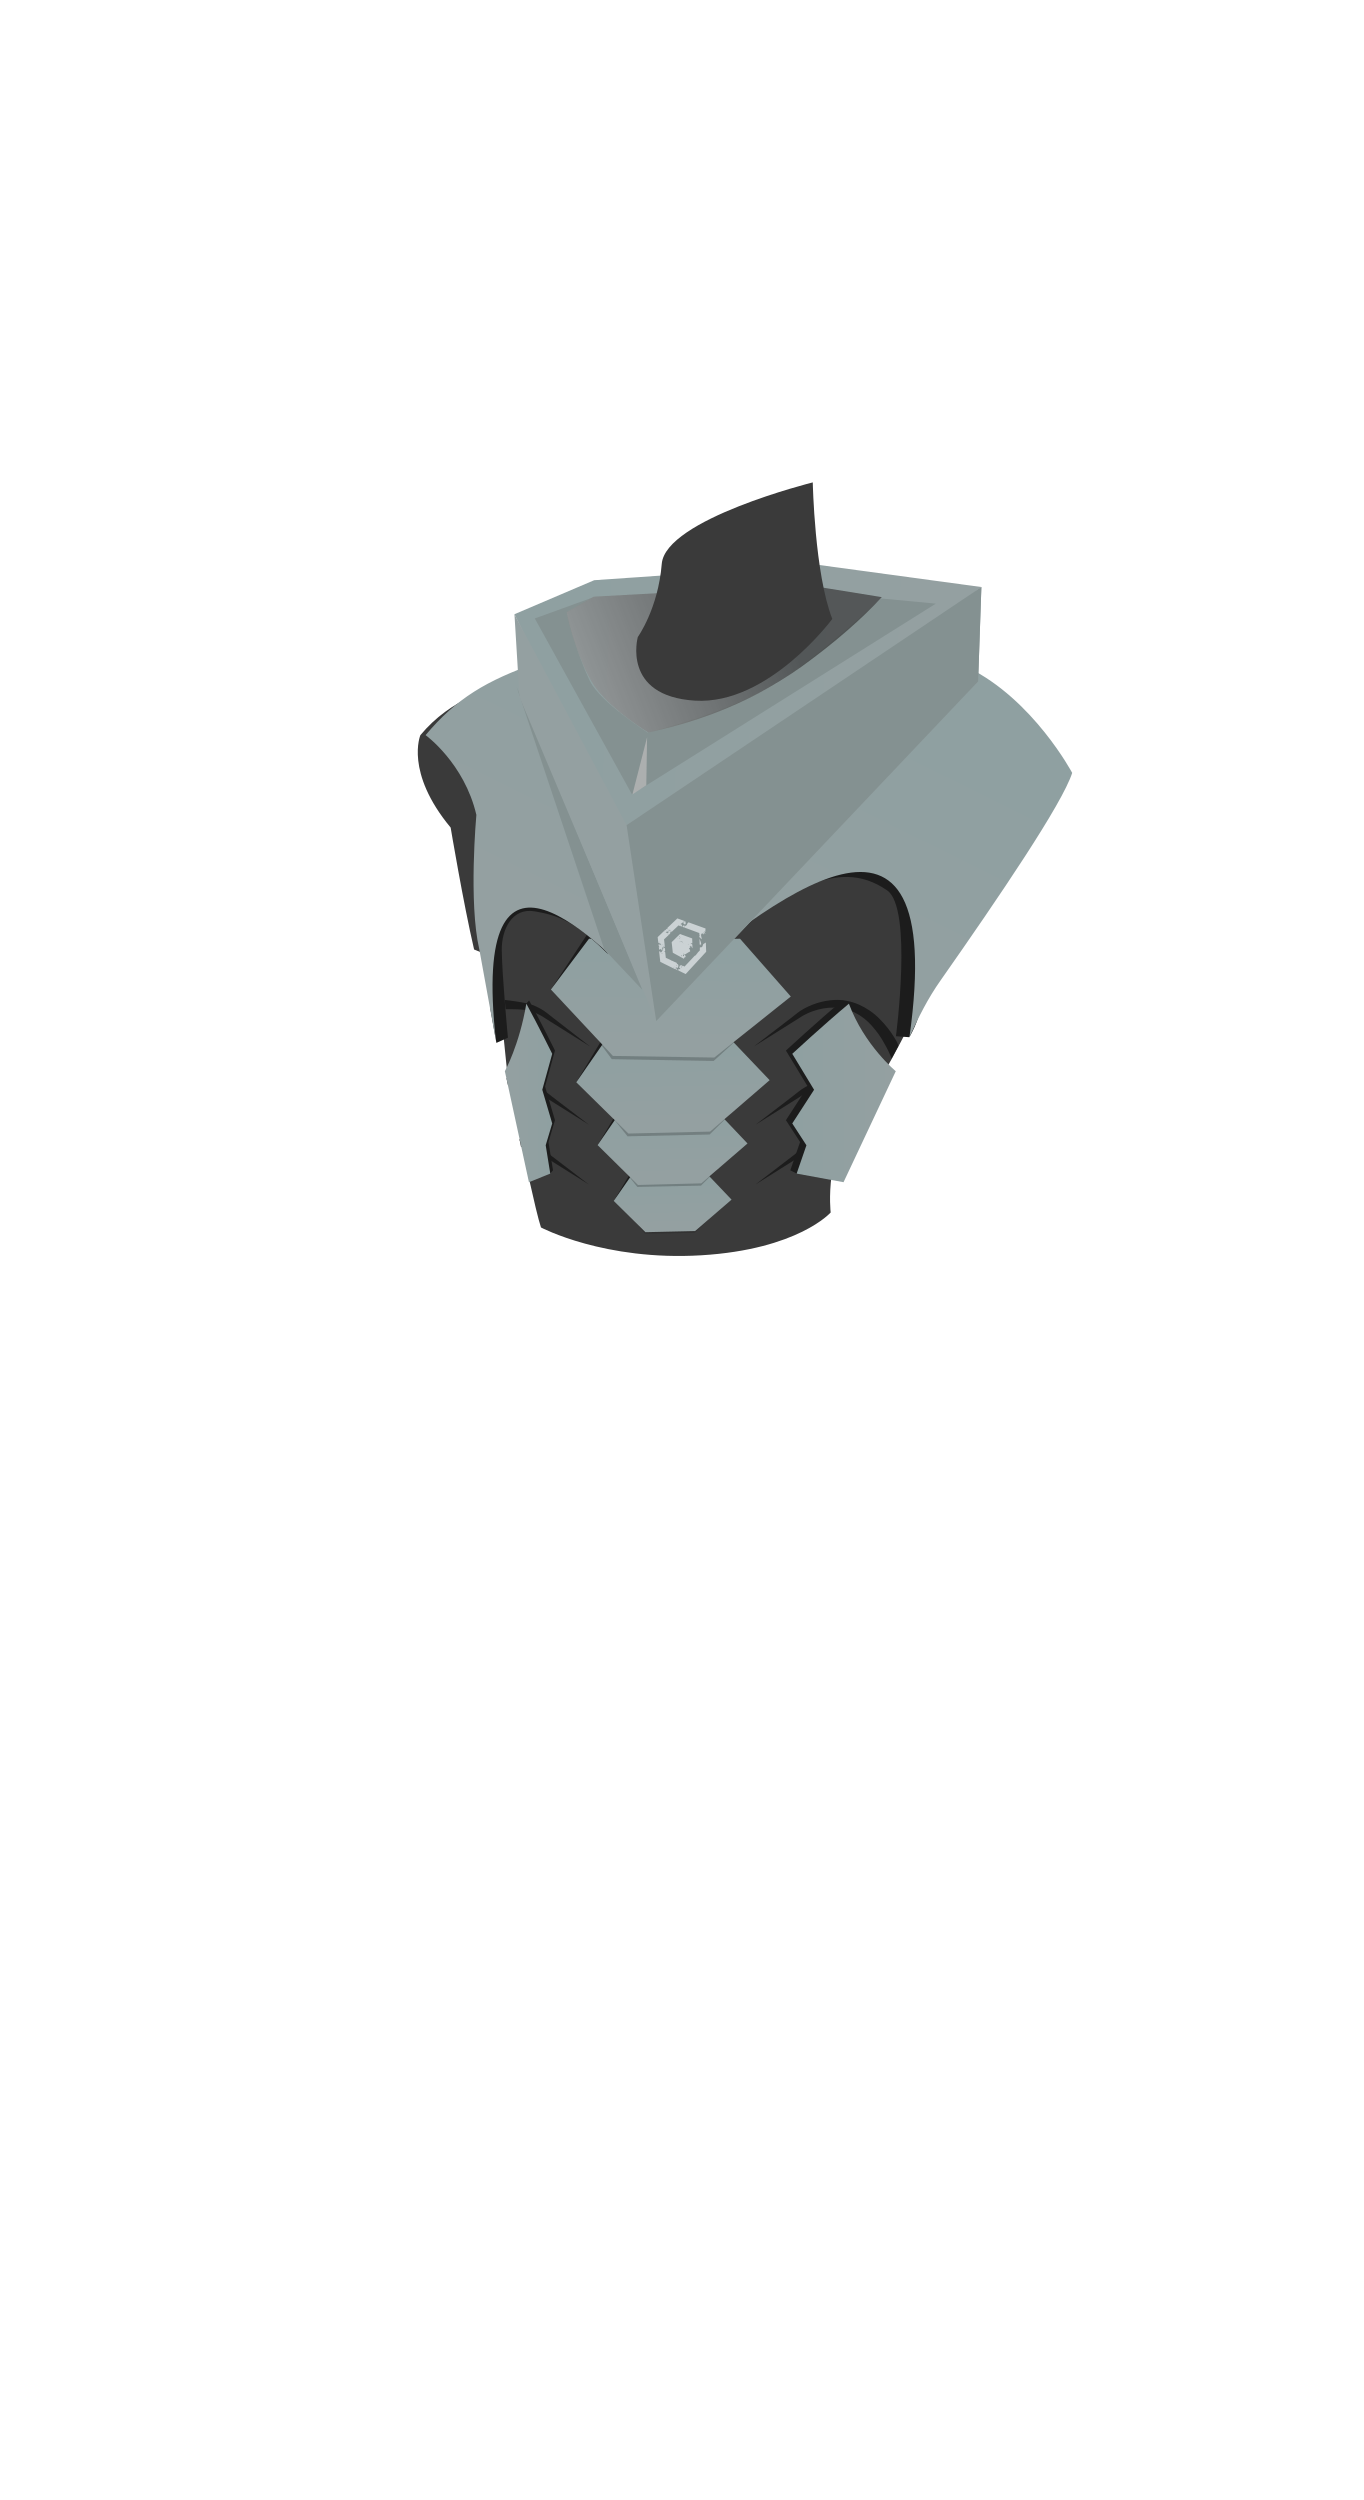
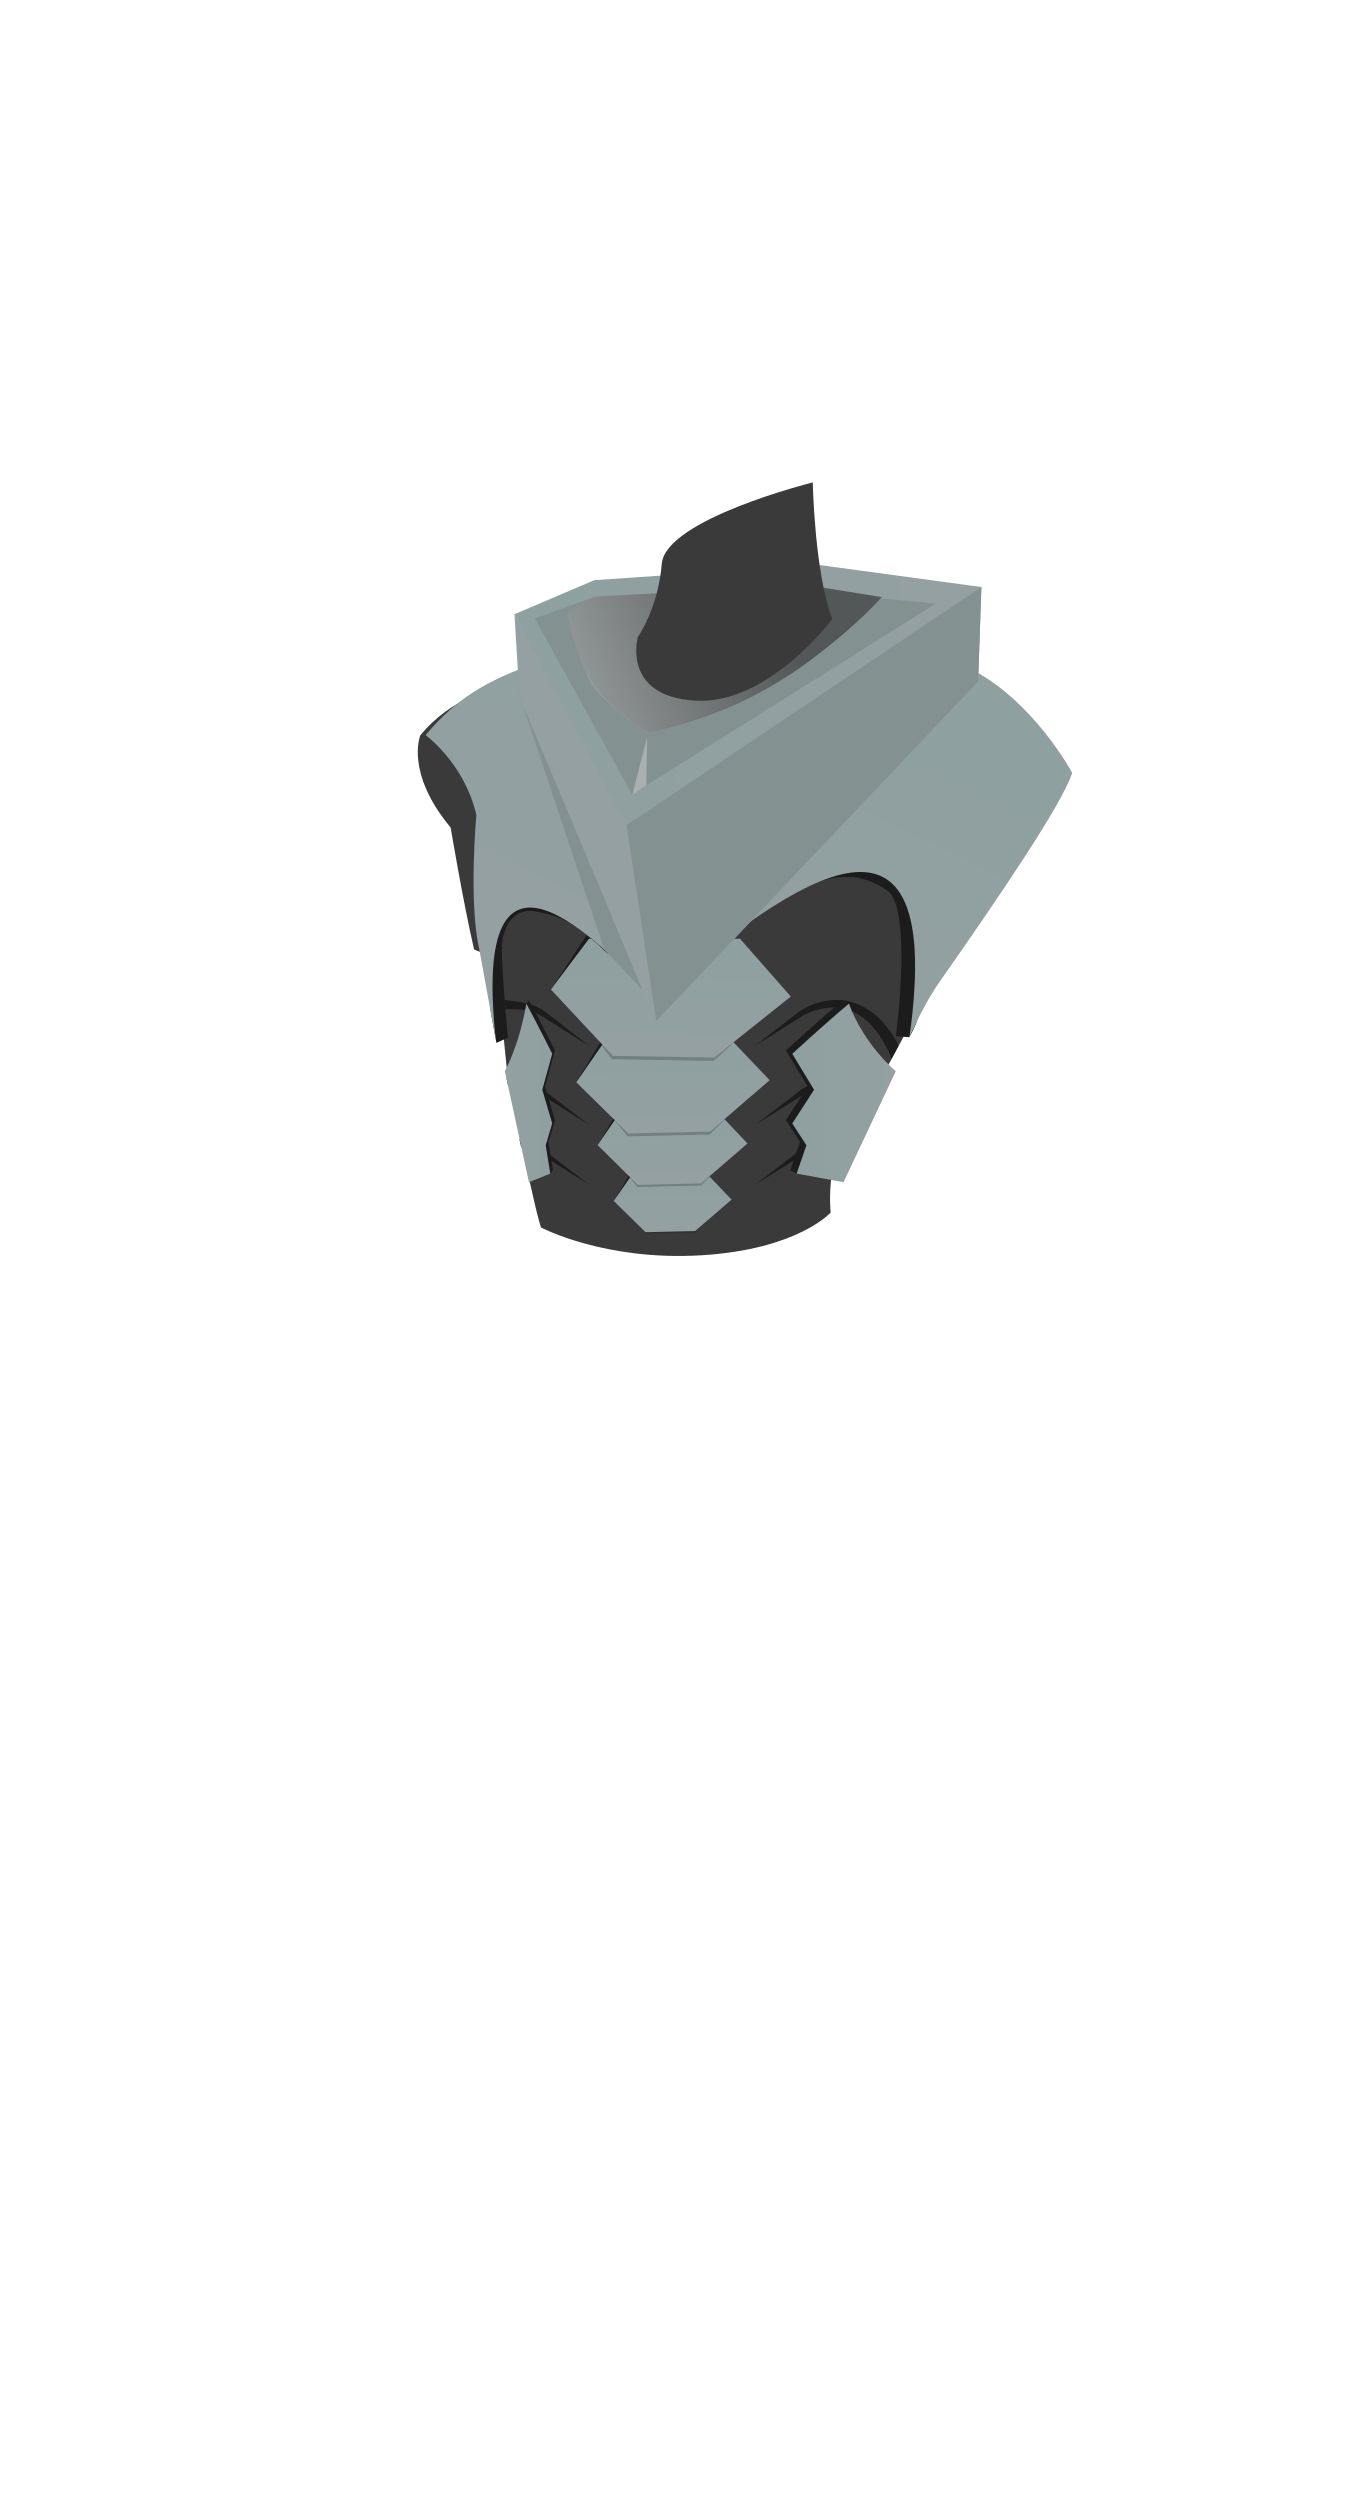
<svg xmlns="http://www.w3.org/2000/svg" version="1.1" id="Layer_1" x="0px" y="0px" viewBox="0 0 838 1536.1" style="enable-background:new 0 0 838 1536.1;" xml:space="preserve">
  <style type="text/css">
	.st0{fill:none;}
	.st1{fill-rule:evenodd;clip-rule:evenodd;fill:#3A3A3A;}
	.st2{fill:#1C1C1C;}
	.st3{opacity:0.25;fill-rule:evenodd;clip-rule:evenodd;fill:#1C1C1C;enable-background:new    ;}
	.st4{fill-rule:evenodd;clip-rule:evenodd;fill:#1C1C1C;}
	.st5{fill-rule:evenodd;clip-rule:evenodd;fill:url(#SVGID_1_);}
- 	.st6{fill-rule:evenodd;clip-rule:evenodd;fill:url(#SVGID_00000179610358075864078070000009255043810390270357_);}
- 	.st7{fill-rule:evenodd;clip-rule:evenodd;fill:url(#SVGID_00000183947164046003140050000009867891028772215981_);}
- 	.st8{fill-rule:evenodd;clip-rule:evenodd;fill:url(#SVGID_00000137119921839839766610000014174718774943194784_);}
- 	.st9{fill-rule:evenodd;clip-rule:evenodd;fill:url(#SVGID_00000075155127852703977390000007660785509727750282_);}
- 	.st10{fill-rule:evenodd;clip-rule:evenodd;fill:url(#SVGID_00000097498419000246213340000010612098254511346837_);}
+ 	.st6{fill-rule:evenodd;clip-rule:evenodd;fill:url(#SVGID_00000175311002732958365980000015694047313204901548_);}
+ 	.st7{fill-rule:evenodd;clip-rule:evenodd;fill:url(#SVGID_00000106113059772782663690000015981315735451523493_);}
+ 	.st8{fill-rule:evenodd;clip-rule:evenodd;fill:url(#SVGID_00000164509383021978083100000017245558821004793768_);}
+ 	.st9{fill-rule:evenodd;clip-rule:evenodd;fill:url(#SVGID_00000181782266205390191580000016927757381050661556_);}
+ 	.st10{fill-rule:evenodd;clip-rule:evenodd;fill:url(#SVGID_00000028303959252681079040000008976141725861202350_);}
	.st11{fill-rule:evenodd;clip-rule:evenodd;fill:#849191;}
	.st12{opacity:0.61;fill-rule:evenodd;clip-rule:evenodd;fill:#C6C2C2;enable-background:new    ;}
	.st13{fill-rule:evenodd;clip-rule:evenodd;fill:#94A0A1;}
	
- 		.st14{opacity:0.71;fill-rule:evenodd;clip-rule:evenodd;fill:url(#SVGID_00000067227144561260711190000003055527908600903832_);enable-background:new    ;}
- 	.st15{fill-rule:evenodd;clip-rule:evenodd;fill:url(#SVGID_00000016757690161599408240000007399924126152208553_);}
- 	.st16{fill-rule:evenodd;clip-rule:evenodd;fill:url(#SVGID_00000139973129516088905980000007596069410620854197_);}
- 	.st17{opacity:0.61;}
- 	.st18{fill:#F8FBFF;}
+ 		.st14{opacity:0.71;fill-rule:evenodd;clip-rule:evenodd;fill:url(#SVGID_00000143607826132074004920000002247233466968564629_);enable-background:new    ;}
+ 	.st15{fill-rule:evenodd;clip-rule:evenodd;fill:url(#SVGID_00000006695886108822732670000000989314386114162318_);}
+ 	.st16{fill-rule:evenodd;clip-rule:evenodd;fill:url(#SVGID_00000106110448032296684680000014863406373885073324_);}
</style>
  <g id="Layer_2_00000085231146985066519760000000551844946720623776_">
    <g id="base">
      <rect x="0.3" class="st0" width="837.3" height="1536.1" />
    </g>
    <g id="chest_08">
      <path class="st1" d="M655.7,474.9c-6.1,19-44.7,75.9-80.8,127.4c-15.9,22.6-26.3,53.6-45.1,75.4c-24.2,28.1-19.4,67.3-19.4,67.3    s-20,22.7-79.5,26.3s-98.5-17.1-98.5-17.1c-3.2-9.4-12.3-52.8-12.3-52.8l-3.9-31.5l-4.1-6.5l-7.6-74.5l-13.2-5.5    c-6.7-28.8-14.4-74.9-14.4-74.9c-28.3-34.1-18.6-56.8-18.6-56.8c19-22.7,42.2-28.8,73.5-39.8c19.9-7,38.9-18.2,49.9-25.3l2.3-1.5    c3.4-2.2,11.2-3.4,11.2-3.4s-7.2,9.3-5.4,18.3s14.1,33.9,56.2,23s57.8-57.3,57.8-57.3s8.8,5.1,13,8.7    c13.1,11.4,38.4,28.8,69.1,43.7C626.3,437.5,655.7,474.9,655.7,474.9z" />
      <path class="st2" d="M463.2,643l22.7-17.4l2.8-2.2l1.4-1.1l0.7-0.5l0.4-0.3l0.4-0.3c6.4-4.1,13.7-6.4,21.2-6.8    c5.2-0.2,10.3,0.8,15,2.9c4.7,2.1,9,5,12.6,8.7c3.6,3.6,6.7,7.5,9.3,11.8c2.7,4.2,2.2,5,2.2,5l-4.1,7.6c-1.1-3.1-2.6-6.1-4.3-9    c-2.1-4-4.7-7.6-7.7-11c-2.9-3.3-6.4-6.1-10.3-8.1c-3.9-2-8.3-3.1-12.7-3.2c-4.5-0.1-9,0.7-13.3,2.2c-2.1,0.7-4.2,1.7-6.2,2.8    l-6,3.8L463.2,643z" />
      <path class="st2" d="M535.8,670c-2-2-4.3-3.6-7-4.6c-4.7-2.1-9.8-3-15-2.9c-7.6,0.3-14.9,2.7-21.2,6.8l-0.4,0.3l-1.1,0.8l-1.4,1.1    l-2.8,2.2l-22.7,17.4l24.2-15.2l6-3.8c2-1.1,4.1-2.1,6.2-2.8c4.2-1.5,8.7-2.3,13.3-2.2c4.4,0.1,8.7,1.2,12.7,3.2    c2.1,1,4.1,2.4,5.8,4.1L535.8,670z" />
      <path class="st2" d="M516.8,699.4c-1-0.2-2-0.2-3-0.2c-5,0.2-10,1.3-14.6,3.3c-2.3,1-4.5,2.1-6.6,3.5l-0.4,0.3l-0.4,0.3l-0.7,0.5    l-1.4,1.1l-2.8,2.2l-22.7,17.4l24.2-15.2l6-3.8c2-1.1,4.1-2.1,6.2-2.8c4.2-1.6,8.7-2.4,13.3-2.2l1.3,0.1L516.8,699.4z" />
      <path class="st2" d="M340.1,625.6l-2.8-2.2l-1.4-1.1l-1.1-0.8l-0.4-0.3c-2.1-1.4-4.3-2.5-6.6-3.5c-4.6-1.9-17.7-3.3-17.7-3.3    l0.6,5.7c0,0,11.4-0.3,15.6,1.2c2.1,0.7,4.2,1.7,6.2,2.8l6,3.8l24.2,15.2L340.1,625.6z" />
      <path class="st2" d="M339.1,673.7l-2.8-2.2l-1.4-1.1l-0.7-0.5l-0.4-0.3l-0.4-0.3c-6.4-4.1-13.7-6.4-21.2-6.8c-0.4,0-0.6,0-1,0    c0.1,0.2,1,4.6,1,4.6c4.5-0.1,9,0.7,13.3,2.2c2.1,0.7,4.2,1.7,6.2,2.8l6,3.8l24.2,15.2L339.1,673.7z" />
      <path class="st2" d="M339.1,710.4l-2.8-2.2l-1.4-1.1l-0.7-0.5l-0.4-0.3l-0.4-0.3c-2.1-1.4-4.3-2.5-6.6-3.5c-2.5-1.1-5-1.9-7.7-2.5    c0.5,1.5,0.8,3.1,1,4.6c1.8,0.2,3.6,0.7,5.3,1.4c2.1,0.7,4.2,1.7,6.2,2.8l6,3.8l24.2,15.2L339.1,710.4z" />
      <polygon class="st3" points="390.8,751.3 396.3,758.1 427,757.5 435.5,749   " />
      <polygon class="st4" points="377.1,737.9 387.3,721 433.5,720.3 388.9,724.1   " />
-       <linearGradient id="SVGID_1_" gradientUnits="userSpaceOnUse" x1="428.604" y1="810.236" x2="428.184" y2="783.856" gradientTransform="matrix(1 -4.000000e-02 -4.000000e-02 -1 16.81 1553.86)">
+       <linearGradient id="SVGID_1_" gradientUnits="userSpaceOnUse" x1="447.121" y1="-198.416" x2="446.701" y2="-172.036" gradientTransform="matrix(1 -4.000000e-02 4.000000e-02 1 -26.15 942.78)">
        <stop offset="0" style="stop-color:#8FA0A1" />
        <stop offset="1" style="stop-color:#94A0A1" />
      </linearGradient>
      <polygon class="st5" points="396.6,757.1 377.1,737.9 388,722.2 433.5,720.3 449.5,737.1 427.1,756.4   " />
      <polygon class="st3" points="384.6,720.6 391.6,729.3 430.7,728.5 441.6,717.7   " />
      <polygon class="st4" points="367.2,703.6 380.1,682 439,681.2 382.1,685.9   " />
-       <linearGradient id="SVGID_00000106857152042873550290000015401384441708117894_" gradientUnits="userSpaceOnUse" x1="430.013" y1="847.846" x2="429.473" y2="814.246" gradientTransform="matrix(1 -4.000000e-02 -4.000000e-02 -1 16.81 1553.86)">
+       <linearGradient id="SVGID_00000139253001443257002870000006429098390905069728_" gradientUnits="userSpaceOnUse" x1="448.499" y1="-236.026" x2="447.959" y2="-202.426" gradientTransform="matrix(1 -4.000000e-02 4.000000e-02 1 -26.15 942.78)">
        <stop offset="0" style="stop-color:#8FA0A1" />
        <stop offset="1" style="stop-color:#94A0A1" />
      </linearGradient>
-       <polygon style="fill-rule:evenodd;clip-rule:evenodd;fill:url(#SVGID_00000106857152042873550290000015401384441708117894_);" points="    392,728.1 367.2,703.6 381,683.5 439,681.2 459.3,702.6 430.9,727.1   " />
+       <polygon style="fill-rule:evenodd;clip-rule:evenodd;fill:url(#SVGID_00000139253001443257002870000006429098390905069728_);" points="    392,728.1 367.2,703.6 381,683.5 439,681.2 459.3,702.6 430.9,727.1   " />
      <polygon class="st3" points="376.6,687 385.6,698.2 436,697.1 450.1,683.2   " />
      <polygon class="st4" points="354.1,665 370.8,637.2 446.6,636.1 373.4,642.2   " />
-       <linearGradient id="SVGID_00000011007322625077823780000009330888677807881872_" gradientUnits="userSpaceOnUse" x1="431.892" y1="890.846" x2="431.202" y2="847.526" gradientTransform="matrix(1 -4.000000e-02 -4.000000e-02 -1 16.81 1553.86)">
+       <linearGradient id="SVGID_00000154421087412984806440000000958907158534172069_" gradientUnits="userSpaceOnUse" x1="450.363" y1="-279.027" x2="449.673" y2="-235.707" gradientTransform="matrix(1 -4.000000e-02 4.000000e-02 1 -26.15 942.78)">
        <stop offset="0" style="stop-color:#8FA0A1" />
        <stop offset="1" style="stop-color:#94A0A1" />
      </linearGradient>
-       <polygon style="fill-rule:evenodd;clip-rule:evenodd;fill:url(#SVGID_00000011007322625077823780000009330888677807881872_);" points="    386.1,696.5 354.1,665 372,639.1 446.6,636.1 472.9,663.7 436.3,695.3   " />
+       <polygon style="fill-rule:evenodd;clip-rule:evenodd;fill:url(#SVGID_00000154421087412984806440000000958907158534172069_);" points="    386.1,696.5 354.1,665 372,639.1 446.6,636.1 472.9,663.7 436.3,695.3   " />
      <polygon class="st3" points="365.3,636.4 375.9,650.8 438.5,651.9 456.6,635.4   " />
      <polygon class="st4" points="338.5,608 360.6,574.4 454.7,576.8 363.5,580.8   " />
-       <linearGradient id="SVGID_00000055676049114418322570000011018087271552031655_" gradientUnits="userSpaceOnUse" x1="412.563" y1="949.53" x2="411.693" y2="895.77" gradientTransform="matrix(1 0 0 -1 0 1536)">
+       <linearGradient id="SVGID_00000039844388906705949260000013524325457180853138_" gradientUnits="userSpaceOnUse" x1="412.583" y1="-337.53" x2="411.713" y2="-283.77" gradientTransform="matrix(1 0 0 1 0 924)">
        <stop offset="0" style="stop-color:#8FA0A1" />
        <stop offset="1" style="stop-color:#94A0A1" />
      </linearGradient>
-       <polygon style="fill-rule:evenodd;clip-rule:evenodd;fill:url(#SVGID_00000055676049114418322570000011018087271552031655_);" points="    376.6,648.8 338.5,608 361.9,576.8 454.7,576.8 485.9,612.3 438.9,649.8   " />
+       <polygon style="fill-rule:evenodd;clip-rule:evenodd;fill:url(#SVGID_00000039844388906705949260000013524325457180853138_);" points="    376.6,648.8 338.5,608 361.9,576.8 454.7,576.8 485.9,612.3 438.9,649.8   " />
      <path class="st4" d="M305,640.8l7.1-3.2c0,0-3.6-37.4-3.8-54c-0.1-12,6-26.2,20.5-23.6s24.2,6,45,26.4c0,0-19.1-28.8-49.7-30.7    s-22.7,64.8-22.7,64.8L305,640.8z" />
      <path class="st4" d="M558.7,637.3l-8.2-0.6c0,0,10.4-78.7-5.4-89.6s-31.7-10.7-52.9-1.3c0,0,44.9-27.9,57.2-10.7    s16.8,72,16.3,81.9S558.7,637.3,558.7,637.3z" />
-       <linearGradient id="SVGID_00000096045886023431897400000011408155433333623725_" gradientUnits="userSpaceOnUse" x1="487.731" y1="1128.09" x2="395.791" y2="941.97" gradientTransform="matrix(1 0 0 -1 0 1536)">
+       <linearGradient id="SVGID_00000132772454557511639650000007419358056237281679_" gradientUnits="userSpaceOnUse" x1="487.801" y1="-516.055" x2="395.861" y2="-329.935" gradientTransform="matrix(1 0 0 1 0 924)">
        <stop offset="0" style="stop-color:#8FA0A1" />
        <stop offset="1" style="stop-color:#94A0A1" />
      </linearGradient>
-       <path style="fill-rule:evenodd;clip-rule:evenodd;fill:url(#SVGID_00000096045886023431897400000011408155433333623725_);" d="    M658.8,474.9c-6.1,19-44.7,75.9-80.8,127.4c-8,11.3-13.6,22.7-19.2,35c24.2-172.9-83.5-85.8-157.8-23.9    c-33.3-36.1-112.1-117.2-96.3,25.9l-10.2-56c-6.7-28.8-1.8-82.6-1.8-82.6c-7.4-31.8-31.2-49-31.2-49c19-22.7,37.5-33.6,68.8-44.6    c19.9-7,43.6-13.4,54.6-20.5l2.4-1.6c3.4-2.2,11.2-3.4,11.2-3.4s-7.2,9.3-5.4,18.3s14.1,33.9,56.2,23s57.8-57.3,57.8-57.3    s8.8,5.1,13,8.7c13.1,11.4,43.8,20.9,74.5,35.8C634.8,429.7,658.8,474.9,658.8,474.9z" />
-       <linearGradient id="SVGID_00000026124480277188802380000004529099755305956225_" gradientUnits="userSpaceOnUse" x1="350.16" y1="1104.964" x2="572.19" y2="1095.614" gradientTransform="matrix(1 0 0 -1 0 1536)">
+       <path style="fill-rule:evenodd;clip-rule:evenodd;fill:url(#SVGID_00000132772454557511639650000007419358056237281679_);" d="    M658.8,474.9c-6.1,19-44.7,75.9-80.8,127.4c-8,11.3-13.6,22.7-19.2,35c24.2-172.9-83.5-85.8-157.8-23.9    c-33.3-36.1-112.1-117.2-96.3,25.9l-10.2-56c-6.7-28.8-1.8-82.6-1.8-82.6c-7.4-31.8-31.2-49-31.2-49c19-22.7,37.5-33.6,68.8-44.6    c19.9-7,43.6-13.4,54.6-20.5l2.4-1.6c3.4-2.2,11.2-3.4,11.2-3.4s-7.2,9.3-5.4,18.3s14.1,33.9,56.2,23s57.8-57.3,57.8-57.3    s8.8,5.1,13,8.7c13.1,11.4,43.8,20.9,74.5,35.8C634.8,429.7,658.8,474.9,658.8,474.9z" />
+       <linearGradient id="SVGID_00000104688857619431944070000005899907827455553435_" gradientUnits="userSpaceOnUse" x1="350.158" y1="-492.923" x2="572.188" y2="-483.573" gradientTransform="matrix(1 0 0 1 0 924)">
        <stop offset="0" style="stop-color:#8FA0A1" />
        <stop offset="1" style="stop-color:#94A0A1" />
      </linearGradient>
-       <polygon style="fill-rule:evenodd;clip-rule:evenodd;fill:url(#SVGID_00000026124480277188802380000004529099755305956225_);" points="    316.1,377.4 386.8,523.1 603,360.7 502.2,347 365.1,356.5   " />
+       <polygon style="fill-rule:evenodd;clip-rule:evenodd;fill:url(#SVGID_00000104688857619431944070000005899907827455553435_);" points="    316.1,377.4 386.8,523.1 603,360.7 502.2,347 365.1,356.5   " />
      <polygon class="st11" points="371.3,583.4 317.4,421.9 394.7,608.2   " />
      <path class="st11" d="M575,370.9l-33.8-3.2c-17.4,16.5-35.8,31.9-55,46.2c-30.8,22.6-88.3,36.2-88.3,36.2s-29.1-18.7-35.4-31.6    c-9-18.6-14.2-42.2-14.2-42.2l16.7-9.5L328.6,380l59.7,108.1L575,370.9z" />
      <polygon class="st12" points="388.6,488.1 397.6,453 397.1,482.5   " />
      <polygon class="st13" points="403.2,627.4 319.2,428.3 316.1,377.4 385,507 603,360.7 601,418.7   " />
-       <linearGradient id="SVGID_00000061465887184471898280000000587143118498965385_" gradientUnits="userSpaceOnUse" x1="477.824" y1="1163.339" x2="338.384" y2="1108.719" gradientTransform="matrix(1 0 0 -1 0 1536)">
+       <linearGradient id="SVGID_00000106130726247514578740000008039952792675735993_" gradientUnits="userSpaceOnUse" x1="477.834" y1="-551.314" x2="338.394" y2="-496.694" gradientTransform="matrix(1 0 0 1 0 924)">
        <stop offset="0" style="stop-color:#3A3A3A" />
        <stop offset="1" style="stop-color:#A1A1A1" />
      </linearGradient>
-       <path style="opacity:0.71;fill-rule:evenodd;clip-rule:evenodd;fill:url(#SVGID_00000061465887184471898280000000587143118498965385_);enable-background:new    ;" d="    M348.2,376.1l16.7-9.5l93.3-5.1l47.7-0.4l35.9,5.8c-12,13.1-28.5,27.7-49,42.5c-35.3,25.4-70.6,35.5-94.4,40.7    c-8.3-5-26.7-18-34.2-30.2C356.2,407,349.4,384.5,348.2,376.1z" />
+       <path style="opacity:0.71;fill-rule:evenodd;clip-rule:evenodd;fill:url(#SVGID_00000106130726247514578740000008039952792675735993_);enable-background:new    ;" d="    M348.2,376.1l16.7-9.5l93.3-5.1l47.7-0.4l35.9,5.8c-12,13.1-28.5,27.7-49,42.5c-35.3,25.4-70.6,35.5-94.4,40.7    c-8.3-5-26.7-18-34.2-30.2C356.2,407,349.4,384.5,348.2,376.1z" />
      <polyline class="st11" points="385,507 603,360.7 601,418.7 403.2,627.4   " />
      <path class="st1" d="M499.4,296.4c0,0,1.1,56,12,83.9c0,0-39.2,53-84.4,50.2s-35.1-39.1-35.1-39.1s12.5-17.4,14.7-44.9    S499.4,296.4,499.4,296.4z" />
      <path class="st4" d="M521.7,616.7c0,0-2.5-1.2-4-2c-16,13.4-34.8,30.8-34.8,30.8l13.4,22.1l-13.4,20.7l8.7,13.4l-6,17.4l4,2    l11.4-20.2L521.7,616.7z" />
-       <linearGradient id="SVGID_00000119804631883547723780000014525932509998100380_" gradientUnits="userSpaceOnUse" x1="486.86" y1="864.425" x2="550.42" y2="864.425" gradientTransform="matrix(1 0 0 -1 0 1536)">
+       <linearGradient id="SVGID_00000005976905974603041560000014345204208693085111_" gradientUnits="userSpaceOnUse" x1="486.8" y1="-252.45" x2="550.4" y2="-252.45" gradientTransform="matrix(1 0 0 1 0 924)">
        <stop offset="0" style="stop-color:#8FA0A1" />
        <stop offset="1" style="stop-color:#94A0A1" />
      </linearGradient>
-       <path style="fill-rule:evenodd;clip-rule:evenodd;fill:url(#SVGID_00000119804631883547723780000014525932509998100380_);" d="    M550.4,658.2c0,0-19.4-16-28.8-41.5c-16,13.4-34.8,30.8-34.8,30.8l13.4,22.1l-13.4,20.7l8.7,13.4l-6,17.4l28.8,5.3L550.4,658.2z" />
+       <path style="fill-rule:evenodd;clip-rule:evenodd;fill:url(#SVGID_00000005976905974603041560000014345204208693085111_);" d="    M550.4,658.2c0,0-19.4-16-28.8-41.5c-16,13.4-34.8,30.8-34.8,30.8l13.4,22.1l-13.4,20.7l8.7,13.4l-6,17.4l28.8,5.3L550.4,658.2z" />
      <path class="st4" d="M323.3,616.7l1.8-2c7.3,13.4,15.9,30.8,15.9,30.8l-6.1,22.1l6.1,20.7l-4,13.4l2.8,17.4l-1.8,2l-5.2-20.2    L323.3,616.7z" />
-       <linearGradient id="SVGID_00000015351007998952752880000010270945680450045825_" gradientUnits="userSpaceOnUse" x1="455.92" y1="864.425" x2="484.98" y2="864.425" gradientTransform="matrix(-1 0 0 -1 795.14 1536)">
+       <linearGradient id="SVGID_00000161599563746779218300000012271531230311575740_" gradientUnits="userSpaceOnUse" x1="501.92" y1="-252.45" x2="530.98" y2="-252.45" gradientTransform="matrix(-1 0 0 1 841.14 924)">
        <stop offset="0" style="stop-color:#8FA0A1" />
        <stop offset="1" style="stop-color:#94A0A1" />
      </linearGradient>
-       <path style="fill-rule:evenodd;clip-rule:evenodd;fill:url(#SVGID_00000015351007998952752880000010270945680450045825_);" d="    M310.2,658.2c0,0,8.9-16,13.2-41.5c7.3,13.4,15.9,30.8,15.9,30.8l-6.1,22.1l6.1,20.7l-4,13.4l2.8,17.4l-13.1,5.3L310.2,658.2z" />
-       <g class="st17">
-         <path class="st18" d="M421.2,568.4C421.4,568.3,421.5,568.3,421.2,568.4z" />
-         <path class="st18" d="M420.7,566.4c-0.2,0.3-0.8,0.1-1,0.6c0.3,0.2,0.4,0.9,1.1,1c1-0.2,0.2-1,0.5-1.7l-0.8-0.3     c-0.2,0.1-0.3,0.3-0.2,0.5L420.7,566.4z" />
-         <path class="st18" d="M429.9,580.1c0.1,0.3,0.2,0.6,0.3,0.9l0.2-0.8l0.4,0.2c0.2-0.8-0.5-2.5-1-3.6L429.9,580.1z" />
-         <path class="st18" d="M433.7,579.3v-0.5c-0.1,0.2-0.2,0.4-0.3,0.5C433.5,579.3,433.6,579.3,433.7,579.3z" />
-         <path class="st18" d="M420.7,569.2c0.2-0.6-0.4-0.4-0.8-0.7v0.5c-0.2-0.1-0.1-0.4-0.3-0.3c0,0.2-0.2,0.5-0.3,0.8l0.9,0.3     c0,0,0,0,0,0l0,0l9.5,3.5v1c0.4,0.3,0.1,0.4,0.1,0.8c0,0.1,0,0.2,0,0.3c0-0.1,0-0.2,0-0.3c0,0,0-0.1-0.1-0.1v0.8     c0.5,0.3,0.9,0.7,1.2,1.3c0.8-0.7-0.8-2.3,0.2-2.9h-0.5c0.1-0.3,1-0.7,0.7-0.8c0.4,0.1,1.3,0.7,1.3,1l-0.3-1.7c0,0.2,0.9,1,1,1.2     c0.3-0.2-0.5-1.5-0.8-1.5c0.3,0,0.7,0,1,0v-0.6c-0.1,0-0.2-0.1-0.2-0.1c0-0.2,0.1-0.3,0.2-0.5v-0.7l-10.5-3.8     c-0.1,0.1-0.2,0.3-0.3,0.4l-0.1-0.1l-0.4,0.8c-0.1-0.4,0.1,0.3-0.2,0.4c-0.1,0.3-0.4,0.6-0.8,0.6L420.7,569.2z M420.4,569.8     c0.2,0.1-0.3-0.3-0.1-0.3C420.6,568.7,420.7,570.2,420.4,569.8z" />
-         <path class="st18" d="M433.7,579.4h-0.4l-0.1,0.1c0,0,0,0,0-0.1c-0.2,0-0.4,0.1-0.4,0.4c-1.4,0-0.6,2.5-2.3,2.3     c0.2,0,0.4-0.1,0.3-0.3c-0.2,0.2-0.5,0.4-0.8,0.5l0,1.7l-1.4,1.4l0.1,0.1c-0.6,0.3-1,1.7-1.9,1.8l-6.2,6.6l-1-0.5l-0.4,0.4     c0.3-0.8-0.5-0.5-1-0.9v0.6c-0.3-0.1-0.1-0.5-0.4-0.4c0,0.4-0.6,1-0.4,1.6c0.1,0.1,0.3,0.1,0.5,0.1l0,0l0,0     c0.1,0,0.2-0.1,0.3-0.1c0.1,0,0.2-0.1,0.3-0.2l-0.2,0.2c0,0.1-0.1,0.2,0,0c0,0,0,0-0.1,0c-0.1,0-0.2,0.1-0.3,0.1l0,0     c0,0.1,0,0.2,0.1,0.2l0.2-0.1c-0.1,0.2-0.1,0.2-0.2,0.1c-0.5,0.3-0.2,0.3,0,0.5c-1.1-0.2-0.9,0.5-1.9,0c0.6,0.2,0.4,0.4,0.2,0.6     l0.6,0.3c-0.1-0.1-0.1-0.1-0.2-0.2c0.2,0,0.3,0,0.5-0.2l-0.2,0.4l4.3,2.1l12.6-13.7L433.7,579.4z M418.9,594.5     c0.2,0.1-0.4-0.4-0.2-0.5C419.1,593.1,419.2,595.1,418.9,594.5z" />
-         <path class="st18" d="M412.5,572.6C412.5,572.6,412.5,572.6,412.5,572.6L412.5,572.6C412.5,572.6,412.5,572.6,412.5,572.6z" />
-         <path class="st18" d="M412.4,572.7l0.1-0.1C412.4,572.6,412.3,572.5,412.4,572.7z" />
-         <polygon class="st18" points="412.6,572.5 412.6,572.5 412.6,572.5    " />
-         <path class="st18" d="M412.6,572.8l-0.2-0.1c0.1,0.1,0.1,0.2,0,0.2L412.6,572.8z" />
-         <path class="st18" d="M412.2,573.2l0.2-0.2C412.3,573.1,412,573,412.2,573.2z" />
-         <path class="st18" d="M425.5,582.7l-0.1-2.3c-0.3-0.3-0.6-0.5-1-0.7c-0.3-0.4,0.7,0,1-0.1l0,0l-0.1-3l-7.5-2.7l-5.1,5l0.7,6.5     l6.8,3.7l0.2-0.2c-0.2-0.1-0.1-0.3-0.1-0.5s0.3-0.2,0.4,0l-0.2,0.4l0.8-1c-0.1-0.6-0.4-1.1-0.8-1.5c-0.1,0.5-0.2,1.6-0.9,1.1     c0.1-0.5,0.5-1.2,0.1-1.6c1,0.3-0.4,0.8,0.6,0.9c0.2-0.2,0.1-0.5,0.1-0.7c0.1,0.4,0.6,0.3,0.9,0.3c0.7-0.7,1.4-0.8,2.2-1.5     c-0.1,0-0.1,0,0,0l0,0l0.2,0.1l0.4-0.5c-0.1-0.6-0.3-1.2-0.8-1.6c0.4-0.5,0.7-0.2,0.9-0.7c-1.2,0,0.2,0-0.4-0.7     c0.3-0.4,0.4,0.2,0.8,0.2c0-0.2-0.1-0.5-0.2-0.7c-0.1-0.1-0.3-0.1-0.4,0c0.2-0.1,0.3-0.1,0.4,0     C424.8,581.3,425,582.2,425.5,582.7z M418.1,576.1c0.1,0.1,0.1,0.1,0.2,0.2c0-0.3,0.2,0.1,0,0v0.1     C417.7,576.1,418,576.4,418.1,576.1L418.1,576.1z M417.7,575.3c-0.2,0,0,0.2,0,0.4h-0.4C417.3,575.4,417.3,575.2,417.7,575.3     L417.7,575.3z M416.2,576.5l-0.1-0.1h0.9L416.2,576.5z M417.1,576c-0.4,0.3-0.2,0.1-0.2,0h-0.2c0.2-0.1,0.2,0,0.2,0h0.4     C417.1,576,416.9,576.1,417.1,576L417.1,576z M417.2,576.6c0.4,0,0.3-0.2,0.2-0.5C418,576.5,417.8,577,417.2,576.6L417.2,576.6z      M417.7,578.9l-0.1-0.3c0.1-0.2,0.2,0.3,0.4,0.2L417.7,578.9z M418.6,587c0.5-0.6,0.2,0.3,0.3,0.5     C418.4,587.8,418.7,587.2,418.6,587z M419.1,579.1V579c-0.2-0.5-1.2-0.2-0.9-0.9c0.2,0.4,0.9,0.5,1.4,0.7L419.1,579.1z      M420.1,579.5h-0.4l0.5-0.1L420.1,579.5z M422.7,580.3c-0.1,0.1,0.1-0.4,0.4-0.3C423,580.1,422.8,580.5,422.7,580.3L422.7,580.3z     " />
-         <path class="st18" d="M415.5,594.3l0.6,0.5c0.7-0.3,0.7-1.1,0.8-1.7c-0.5,0.2,0.1-0.7-0.6-0.9l-0.2,0.3c-0.3-0.1-0.2-0.5-0.2-0.8     l0,0l-3.2-1.5c-0.1,0.1-0.3,0.1-0.4,0.1c0,0-0.1,0.1-0.1,0.2c-0.1-0.1,0-0.1,0.1-0.2s0.1-0.1,0.2-0.2l-3.4-1.6l-0.4-3.5     c-0.2,0-0.3-0.1-0.4-0.2c0-0.3,0.1-0.5,0.4-0.6l-0.1-1.3l0,0v-0.1l-0.8-0.8l-0.1,0.1c-0.2,1.3-1.1,3.2-1.8,3.2     c0-0.7-0.5-0.8-0.9-0.7l0.7,6.4l9.1,4.5c0.1-0.1,0.2-0.1,0.5,0v0.2l0.6,0.3c0-0.3,0-0.7,0-0.9h-0.7c-0.5-1,1.1-0.5,1-1     C416.2,594.3,415.7,594.5,415.5,594.3z M406.9,586c-0.1,0-0.1-0.1-0.3-0.1c-0.2-0.4,0.1-0.4,0.4-0.2L406.9,586z M413.8,594.5     l0.3-0.1l0.2,0.5L413.8,594.5z M414.4,593.8h-0.2l0.5-0.3L414.4,593.8z M415.6,593.4c-0.1,0.1-0.1,0.3-0.2,0.4     C415.4,593.6,415.5,593.5,415.6,593.4c0-0.1,0-0.2,0-0.3l0.5-0.3C416.2,593,415.9,593.2,415.6,593.4L415.6,593.4z M416,593.8     c0.1,0.1,0.1,0.2,0.1,0.2C416.1,593.9,416.1,593.8,416,593.8L416,593.8z" />
-         <path class="st18" d="M407.8,582c0.2-0.2,0.4-0.3,0.7-0.3l-0.2-1.9v-0.1l0,0l-0.3-2.5l4-3.8c-0.1,0.1-0.3,0-0.4-0.1     c0.1-0.5,0.5-0.4,0.9-0.7c-0.2-0.1-0.4-0.2-0.6-0.4l-0.1-0.1h0.1l-0.6-0.5l0,0c-0.2,0.8-0.8,1.9-1.2,1.9c0-0.6-0.6-0.5-0.9-0.2     c0-0.2,0.2-0.2,0.3-0.3l-0.5-0.1c0.3-0.6,1.2-0.3,1.3-0.8c0.1,0.3-0.2,0.5,0.3,0.7c0.5-0.1,0.1-0.8,0.1-1c0.4,0,0.5-0.1,0.6-0.2     v-0.1l0,0c0.1-0.1,0.4-0.2,0.5-0.2c0,0.3,0,0.5,0.1,0.8l0.7,0.3l0,0c0-0.1-0.1-0.2-0.1-0.4c0.1-0.1,0.1,0.2,0.1,0.4     c0,0.1,0.1,0.1,0.1,0.2l0.4-0.4l0,0l3.8-3.6l1,0.4l0.1-0.1c0-0.1,0-0.1,0-0.2l0.4-0.2c0.1,0.1-0.2,0.2-0.4,0.4c0,0,0,0,0,0.1     l1,0.3c0-0.2,0.1-0.5,0.1-0.7c-0.4,0.1,0.1-0.6-0.4-0.7l-0.2,0.3c-0.2-0.1-0.2-0.4-0.2-0.6c0.9-0.3,1.7-1.4,2.2-1.7l-4.3-1.6     l-6.4,6.1c0.1,0,0.2,0,0.3-0.2c-0.1,0.8,0.2,0.2,0,0.8c-0.1-0.2-0.3-0.3-0.6-0.3l-0.5,0.5c0.3,0,0.6,0.1,0.2,0.4l0,0     c-0.2-0.1-0.5-0.1-0.3-0.4l-4.8,4.6l0.4,3.6c0.4-0.6,1.2,1.3,1.5,0.1c-0.2,1.3,0.2,0.3,0,1.3c-0.3-0.5-0.9-0.5-1.4-0.5l0.1,0.8     c0.4,0.1,0.6,0.2,0.1,0.7c0,0,0,0,0.1,0h-0.1l0.2,1.7c0.5-0.2,1.1-0.1,1.2-0.7c0.1,0.5-0.3,0.9,0.5,1.1c0.7-0.1,0.1-1.2,0.1-1.7     c0.7,0.1,0.8-0.1,1-0.3L407.8,582L407.8,582z M410.7,574l-0.1,0.2c-0.1,0-0.1-0.1-0.2,0C410.3,573.8,410.5,573.8,410.7,574     L410.7,574z M411.6,571.2l-0.3,0.3h-0.3L411.6,571.2z M410.8,570.8l-0.3,0.3l0-0.2L410.8,570.8z M409.5,571.9     c-0.1-0.1-0.1-0.1-0.2-0.1C409.4,571.8,409.6,571.7,409.5,571.9L409.5,571.9z M408.5,572l-0.2,0.4l-0.1-0.2L408.5,572z      M405,579.1c0-0.2,0-0.4-0.3-0.5l0.6,0.2C405.2,578.6,405.2,578.9,405,579.1L405,579.1z M405.2,582.3c-0.1-0.1-0.2-0.2-0.3-0.2     C405.1,582.1,405.5,582,405.2,582.3L405.2,582.3z M407.7,580.3v0.6l-0.1-0.2L407.7,580.3z M406.7,583.6c0-0.1-0.4-0.3-0.2-0.4     C406.4,583.1,406.9,583.3,406.7,583.6L406.7,583.6z M406.7,580.9l-0.1-0.4l0.5-0.1L406.7,580.9z M407.2,581.6l1-0.5l-0.5,0.5     L407.2,581.6z" />
-       </g>
+       <path style="fill-rule:evenodd;clip-rule:evenodd;fill:url(#SVGID_00000161599563746779218300000012271531230311575740_);" d="    M310.2,658.2c0,0,8.9-16,13.2-41.5c7.3,13.4,15.9,30.8,15.9,30.8l-6.1,22.1l6.1,20.7l-4,13.4l2.8,17.4l-13.1,5.3L310.2,658.2z" />
    </g>
  </g>
</svg>
